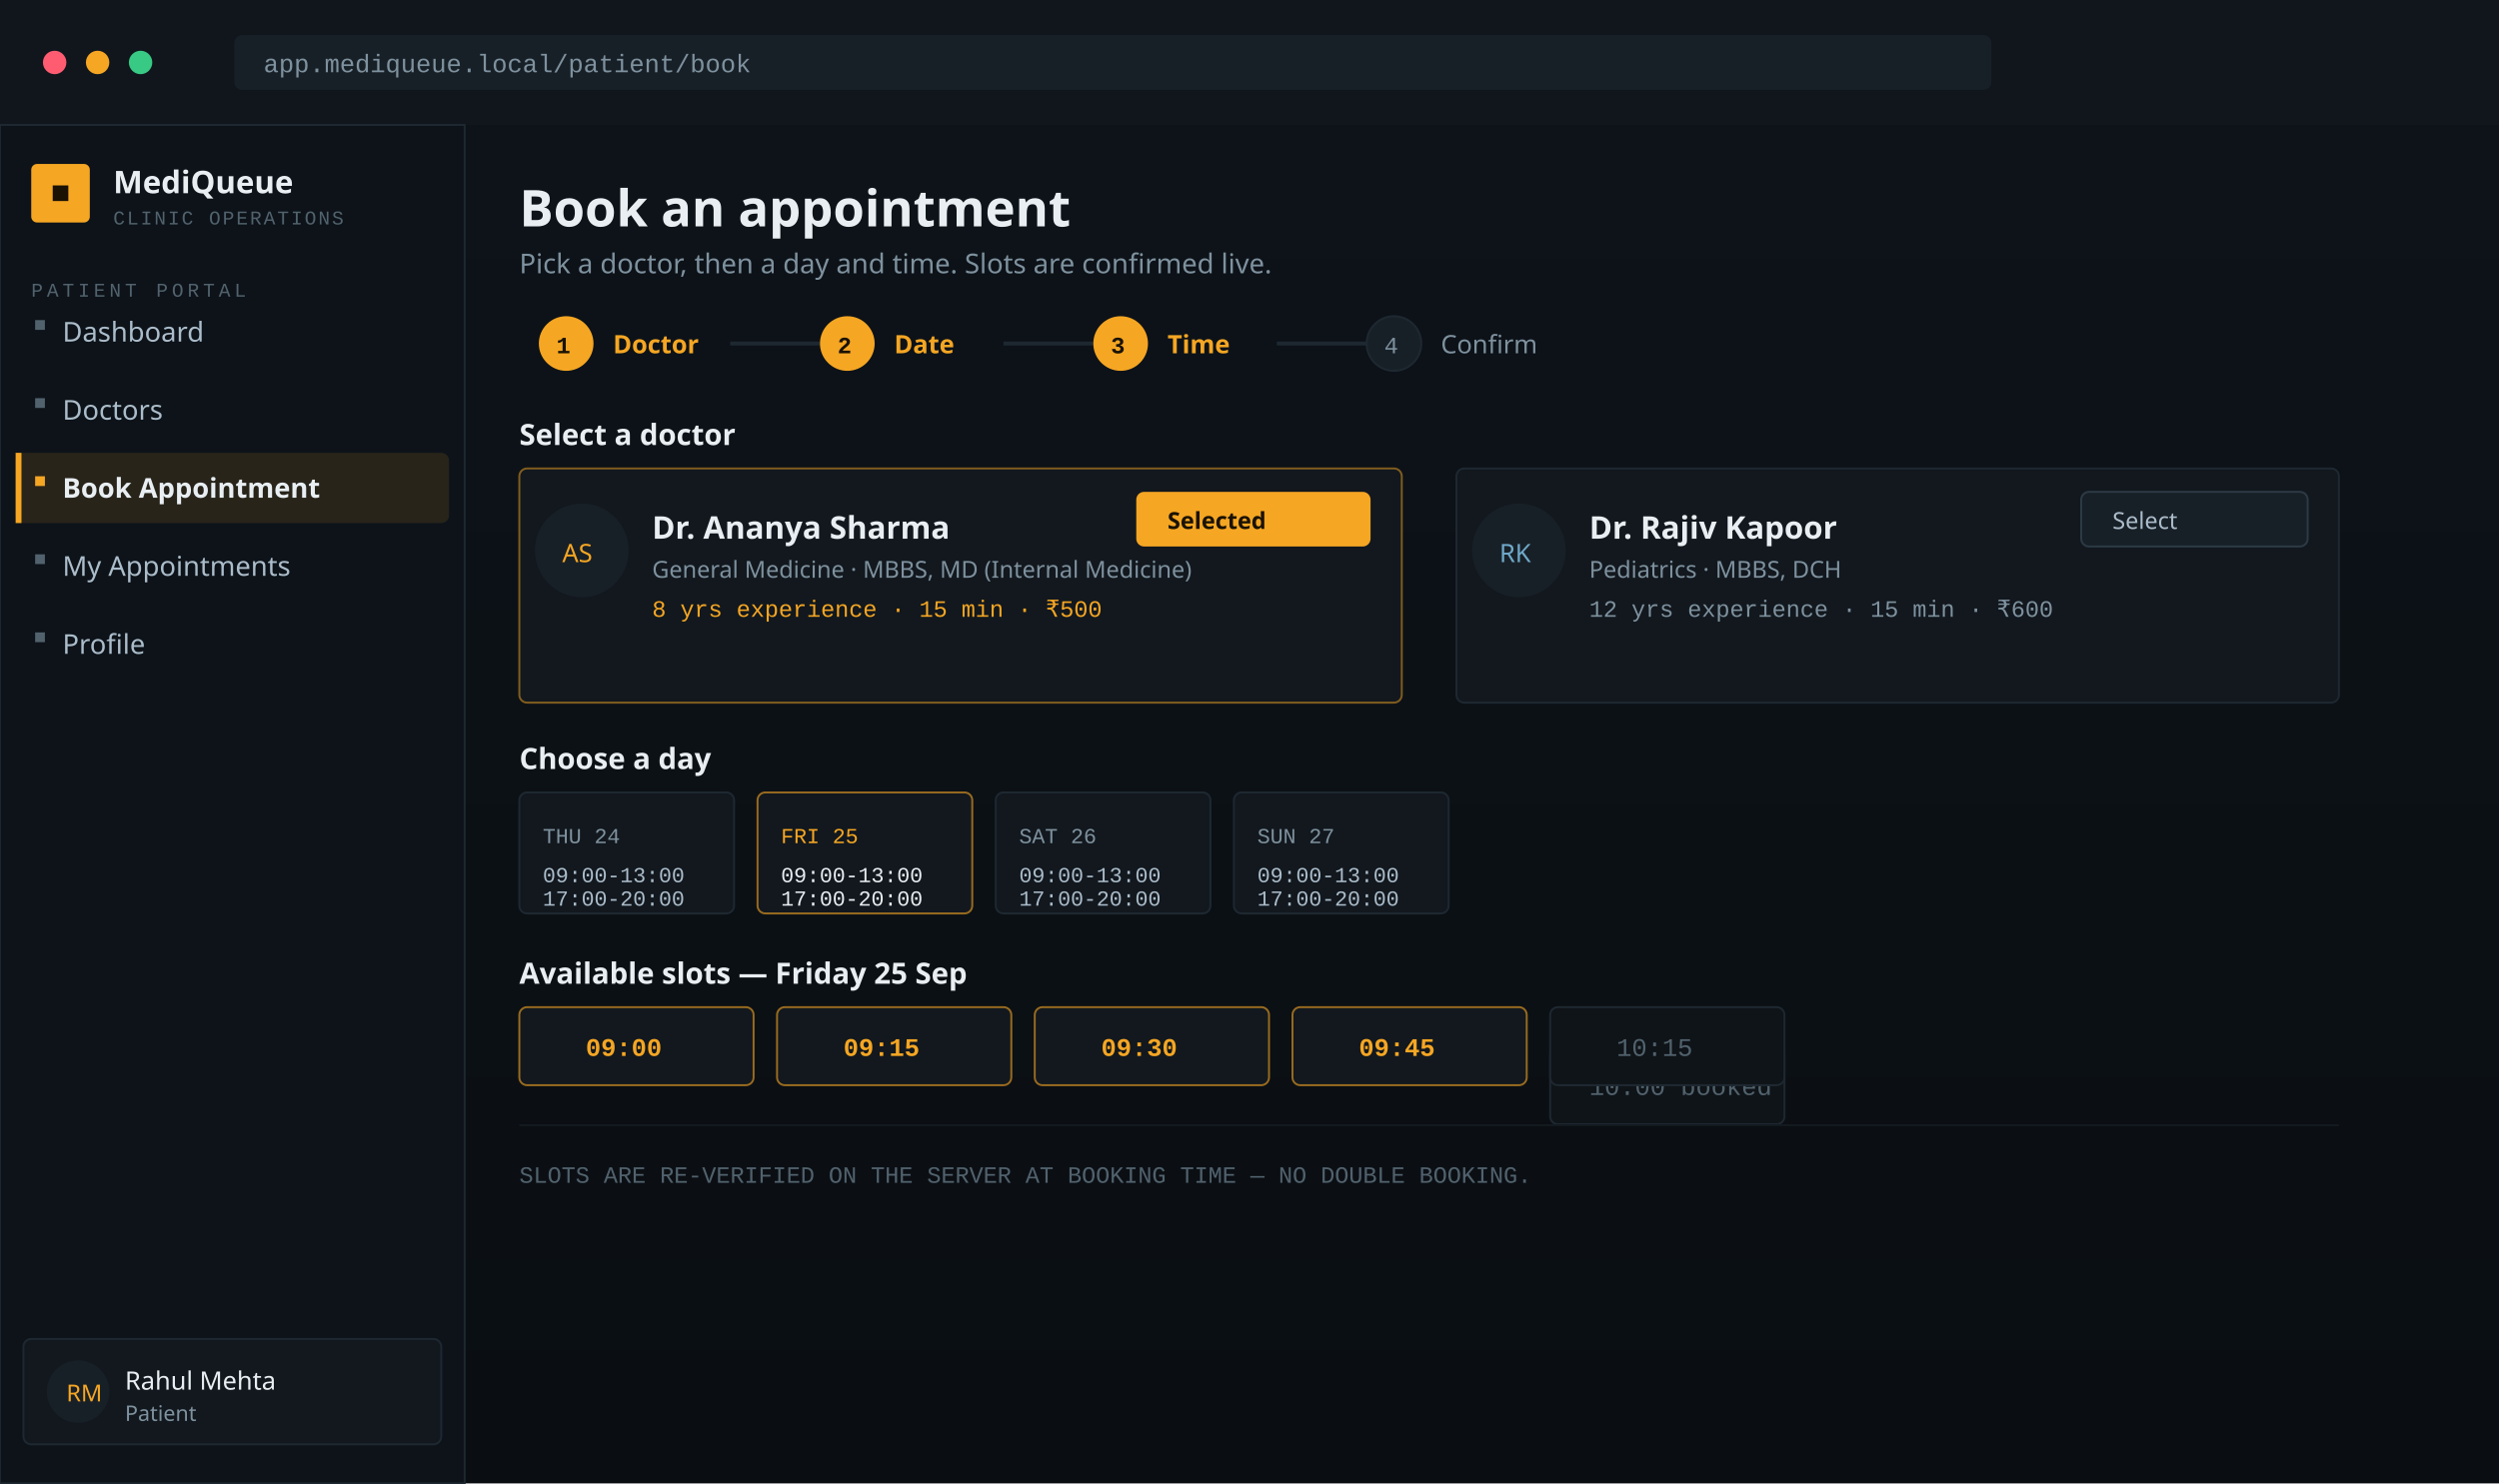
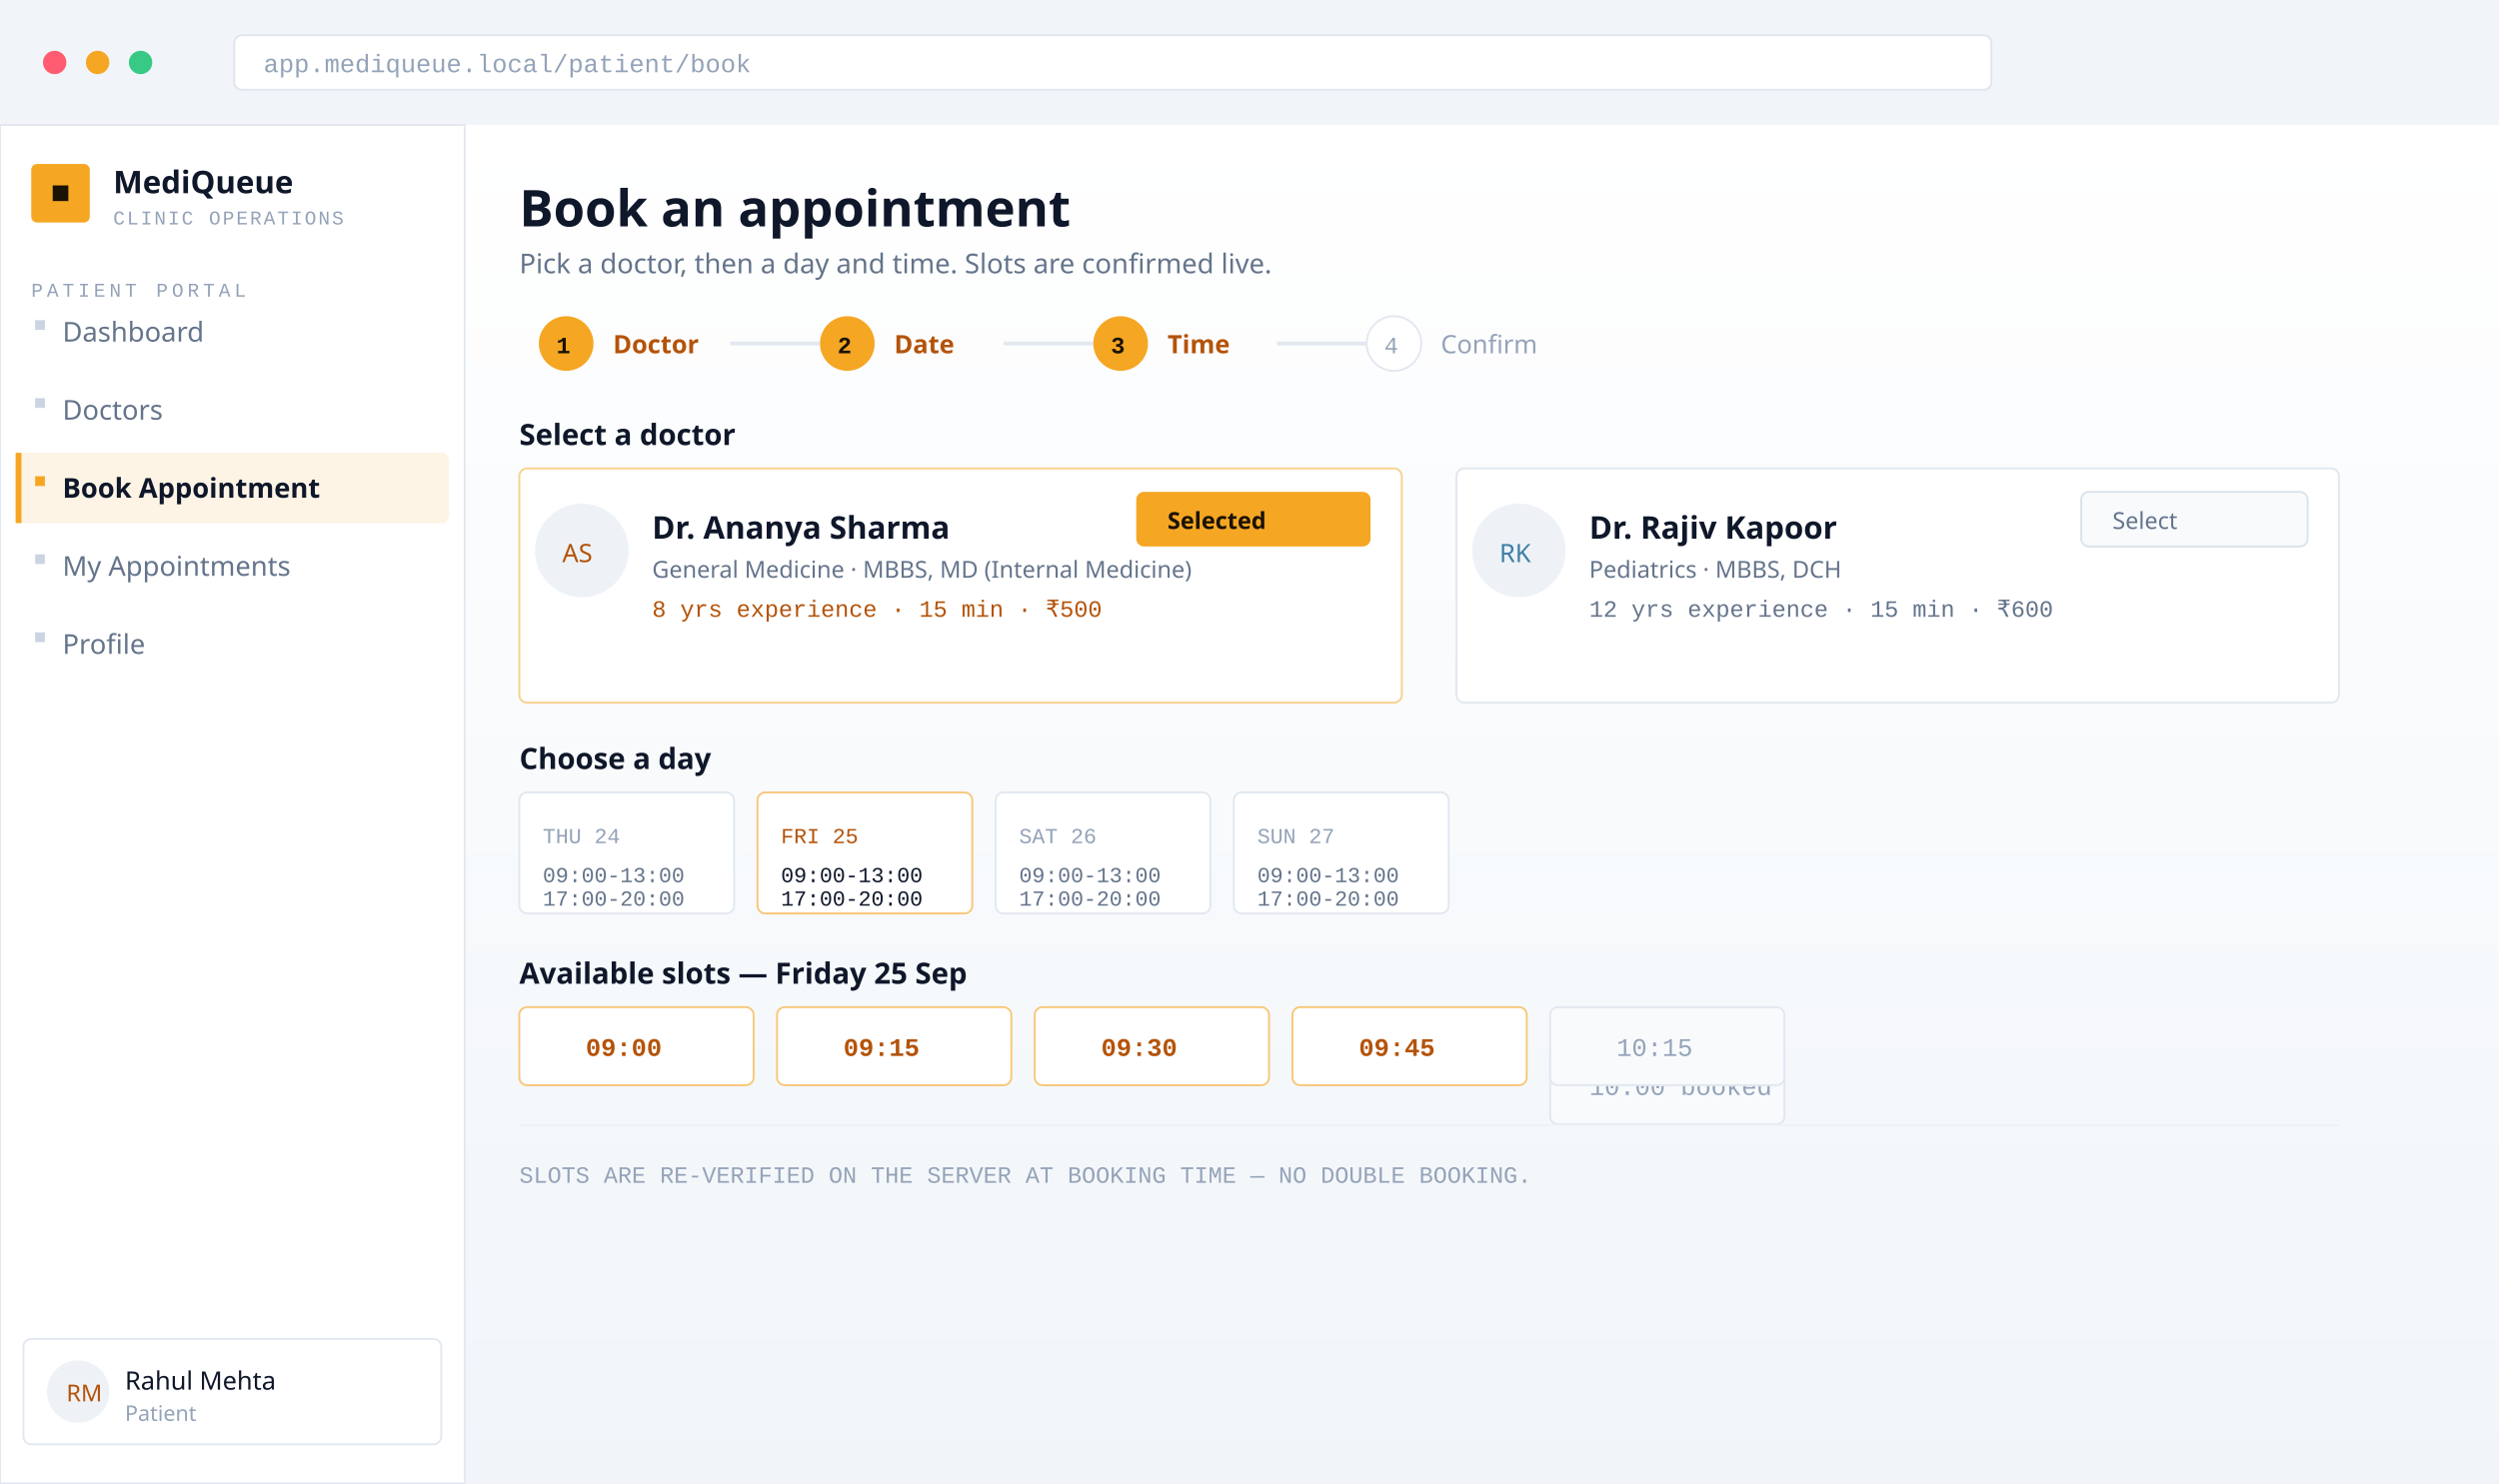
<svg xmlns="http://www.w3.org/2000/svg" width="1280" height="760" viewBox="0 0 1280 760">
  <defs>
    <linearGradient id="bg" x1="0" y1="0" x2="0" y2="1">
-       <stop offset="0" stop-color="#0d1319" />
-       <stop offset="1" stop-color="#0a0e12" />
+       <stop offset="0" stop-color="#ffffff" />
+       <stop offset="1" stop-color="#f1f5f9" />
    </linearGradient>
  </defs>
-   <rect width="1280" height="64" fill="#10161c" />
+   <rect width="1280" height="64" fill="#f1f5f9" />
  <circle cx="28" cy="32" r="6" fill="#ff5c72" />
  <circle cx="50" cy="32" r="6" fill="#f5a623" />
  <circle cx="72" cy="32" r="6" fill="#38c984" />
-   <rect x="120" y="18" width="900" height="28" rx="4" fill="#182027" />
-   <text x="135" y="37" font-family="'Courier New', Consolas, monospace" font-size="13" fill="#7e919e">app.mediqueue.local/patient/book</text>
+   <rect x="120" y="18" width="900" height="28" rx="4" fill="#ffffff" stroke="#dfe6ee" />
+   <text x="135" y="37" font-family="'Courier New', Consolas, monospace" font-size="13" fill="#94a3b8">app.mediqueue.local/patient/book</text>
  <rect y="64" width="1280" height="696" fill="url(#bg)" />
-   <rect x="0" y="64" width="238" height="696" fill="#0d1319" stroke="#1e2831" />
+   <rect x="0" y="64" width="238" height="696" fill="#ffffff" stroke="#e2e8f0" />
  <rect x="16" y="84" width="30" height="30" fill="#f5a623" rx="3" />
  <rect x="27" y="95" width="8" height="8" fill="#1a1203" />
-   <text x="58" y="99" font-family="'Segoe UI', sans-serif" font-size="16" font-weight="700" fill="#e8eef2">MediQueue</text>
-   <text x="58" y="115" font-family="'Courier New', Consolas, monospace" font-size="10" letter-spacing="1" fill="#51626d">CLINIC OPERATIONS</text>
-   <text x="16" y="152" font-family="'Courier New', Consolas, monospace" font-size="10" letter-spacing="2" fill="#51626d">PATIENT PORTAL</text>
+   <text x="58" y="99" font-family="'Segoe UI', sans-serif" font-size="16" font-weight="700" fill="#0f172a">MediQueue</text>
+   <text x="58" y="115" font-family="'Courier New', Consolas, monospace" font-size="10" letter-spacing="1" fill="#94a3b8">CLINIC OPERATIONS</text>
+   <text x="16" y="152" font-family="'Courier New', Consolas, monospace" font-size="10" letter-spacing="2" fill="#94a3b8">PATIENT PORTAL</text>
  <g font-family="'Segoe UI', sans-serif" font-size="14">
-     <rect x="18" y="164" width="5" height="5" fill="#51626d" />
-     <text x="32" y="175" fill="#abbcca">Dashboard</text>
-     <rect x="18" y="204" width="5" height="5" fill="#51626d" />
-     <text x="32" y="215" fill="#abbcca">Doctors</text>
+     <rect x="18" y="164" width="5" height="5" fill="#cbd5e1" />
+     <text x="32" y="175" fill="#64748b">Dashboard</text>
+     <rect x="18" y="204" width="5" height="5" fill="#cbd5e1" />
+     <text x="32" y="215" fill="#64748b">Doctors</text>
    <rect x="8" y="232" width="222" height="36" rx="4" fill="rgba(245,166,35,0.12)" />
    <rect x="8" y="232" width="3" height="36" fill="#f5a623" />
    <rect x="18" y="244" width="5" height="5" fill="#f5a623" />
-     <text x="32" y="255" fill="#e8eef2" font-weight="600">Book Appointment</text>
-     <rect x="18" y="284" width="5" height="5" fill="#51626d" />
-     <text x="32" y="295" fill="#abbcca">My Appointments</text>
-     <rect x="18" y="324" width="5" height="5" fill="#51626d" />
-     <text x="32" y="335" fill="#abbcca">Profile</text>
+     <text x="32" y="255" fill="#0f172a" font-weight="600">Book Appointment</text>
+     <rect x="18" y="284" width="5" height="5" fill="#cbd5e1" />
+     <text x="32" y="295" fill="#64748b">My Appointments</text>
+     <rect x="18" y="324" width="5" height="5" fill="#cbd5e1" />
+     <text x="32" y="335" fill="#64748b">Profile</text>
  </g>
-   <rect x="12" y="686" width="214" height="54" rx="4" fill="#12181e" stroke="#1e2831" />
-   <circle cx="40" cy="713" r="16" fill="#182027" />
-   <text x="34" y="718" font-family="'Segoe UI', sans-serif" font-size="12" fill="#f5a623">RM</text>
-   <text x="64" y="712" font-family="'Segoe UI', sans-serif" font-size="13" fill="#e8eef2">Rahul Mehta</text>
-   <text x="64" y="728" font-family="'Segoe UI', sans-serif" font-size="11" fill="#7e919e">Patient</text>
-   <text x="266" y="116" font-family="'Segoe UI', sans-serif" font-size="26" font-weight="700" fill="#e8eef2">Book an appointment</text>
-   <text x="266" y="140" font-family="'Segoe UI', sans-serif" font-size="14" fill="#7e919e">Pick a doctor, then a day and time. Slots are confirmed live.</text>
+   <rect x="12" y="686" width="214" height="54" rx="4" fill="#ffffff" stroke="#e2e8f0" />
+   <circle cx="40" cy="713" r="16" fill="#eef2f7" />
+   <text x="34" y="718" font-family="'Segoe UI', sans-serif" font-size="12" fill="#b45309">RM</text>
+   <text x="64" y="712" font-family="'Segoe UI', sans-serif" font-size="13" fill="#0f172a">Rahul Mehta</text>
+   <text x="64" y="728" font-family="'Segoe UI', sans-serif" font-size="11" fill="#94a3b8">Patient</text>
+   <text x="266" y="116" font-family="'Segoe UI', sans-serif" font-size="26" font-weight="700" fill="#0f172a">Book an appointment</text>
+   <text x="266" y="140" font-family="'Segoe UI', sans-serif" font-size="14" fill="#64748b">Pick a doctor, then a day and time. Slots are confirmed live.</text>
  <g font-family="'Segoe UI', sans-serif" font-size="13">
    <circle cx="290" cy="176" r="14" fill="#f5a623" />
    <text x="285" y="181" font-family="'Courier New', Consolas, monospace" font-size="12" font-weight="700" fill="#1a1203">1</text>
-     <text x="314" y="181" fill="#f5a623" font-weight="700">Doctor</text>
-     <line x1="374" y1="176" x2="420" y2="176" stroke="#1e2831" stroke-width="2" />
+     <text x="314" y="181" fill="#b45309" font-weight="700">Doctor</text>
+     <line x1="374" y1="176" x2="420" y2="176" stroke="#e2e8f0" stroke-width="2" />
    <circle cx="434" cy="176" r="14" fill="#f5a623" />
    <text x="429" y="181" font-family="'Courier New', Consolas, monospace" font-size="12" font-weight="700" fill="#1a1203">2</text>
-     <text x="458" y="181" fill="#f5a623" font-weight="700">Date</text>
-     <line x1="514" y1="176" x2="560" y2="176" stroke="#1e2831" stroke-width="2" />
+     <text x="458" y="181" fill="#b45309" font-weight="700">Date</text>
+     <line x1="514" y1="176" x2="560" y2="176" stroke="#e2e8f0" stroke-width="2" />
    <circle cx="574" cy="176" r="14" fill="#f5a623" />
    <text x="569" y="181" font-family="'Courier New', Consolas, monospace" font-size="12" font-weight="700" fill="#1a1203">3</text>
-     <text x="598" y="181" fill="#f5a623" font-weight="700">Time</text>
-     <line x1="654" y1="176" x2="700" y2="176" stroke="#1e2831" stroke-width="2" />
-     <circle cx="714" cy="176" r="14" fill="#182027" stroke="#1e2831" />
-     <text x="709" y="181" font-family="'Courier New', Consolas, monospace" font-size="12" fill="#7e919e">4</text>
-     <text x="738" y="181" fill="#7e919e">Confirm</text>
+     <text x="598" y="181" fill="#b45309" font-weight="700">Time</text>
+     <line x1="654" y1="176" x2="700" y2="176" stroke="#e2e8f0" stroke-width="2" />
+     <circle cx="714" cy="176" r="14" fill="#ffffff" stroke="#e2e8f0" />
+     <text x="709" y="181" font-family="'Courier New', Consolas, monospace" font-size="12" fill="#94a3b8">4</text>
+     <text x="738" y="181" fill="#94a3b8">Confirm</text>
  </g>
-   <text x="266" y="228" font-family="'Segoe UI', sans-serif" font-size="15" font-weight="700" fill="#e8eef2">Select a doctor</text>
-   <rect x="266" y="240" width="452" height="120" rx="4" fill="#12181e" stroke="rgba(245,166,35,0.5)" />
-   <circle cx="298" cy="282" r="24" fill="#182027" />
-   <text x="288" y="288" font-family="'Segoe UI', sans-serif" font-size="13" fill="#f5a623">AS</text>
-   <text x="334" y="276" font-family="'Segoe UI', sans-serif" font-size="16" font-weight="700" fill="#e8eef2">Dr. Ananya Sharma</text>
-   <text x="334" y="296" font-family="'Segoe UI', sans-serif" font-size="12" fill="#7e919e">General Medicine · MBBS, MD (Internal Medicine)</text>
-   <text x="334" y="316" font-family="'Courier New', Consolas, monospace" font-size="12" fill="#f5a623">8 yrs experience · 15 min · ₹500</text>
+   <text x="266" y="228" font-family="'Segoe UI', sans-serif" font-size="15" font-weight="700" fill="#0f172a">Select a doctor</text>
+   <rect x="266" y="240" width="452" height="120" rx="4" fill="#ffffff" stroke="rgba(245,166,35,0.5)" />
+   <circle cx="298" cy="282" r="24" fill="#eef2f7" />
+   <text x="288" y="288" font-family="'Segoe UI', sans-serif" font-size="13" fill="#b45309">AS</text>
+   <text x="334" y="276" font-family="'Segoe UI', sans-serif" font-size="16" font-weight="700" fill="#0f172a">Dr. Ananya Sharma</text>
+   <text x="334" y="296" font-family="'Segoe UI', sans-serif" font-size="12" fill="#64748b">General Medicine · MBBS, MD (Internal Medicine)</text>
+   <text x="334" y="316" font-family="'Courier New', Consolas, monospace" font-size="12" fill="#b45309">8 yrs experience · 15 min · ₹500</text>
  <rect x="582" y="252" width="120" height="28" rx="4" fill="#f5a623" />
  <text x="598" y="271" font-family="'Segoe UI', sans-serif" font-size="12" font-weight="700" fill="#1a1203">Selected</text>
-   <rect x="746" y="240" width="452" height="120" rx="4" fill="#12181e" stroke="#1e2831" />
-   <circle cx="778" cy="282" r="24" fill="#182027" />
-   <text x="768" y="288" font-family="'Segoe UI', sans-serif" font-size="13" fill="#6fa9c9">RK</text>
-   <text x="814" y="276" font-family="'Segoe UI', sans-serif" font-size="16" font-weight="700" fill="#e8eef2">Dr. Rajiv Kapoor</text>
-   <text x="814" y="296" font-family="'Segoe UI', sans-serif" font-size="12" fill="#7e919e">Pediatrics · MBBS, DCH</text>
-   <text x="814" y="316" font-family="'Courier New', Consolas, monospace" font-size="12" fill="#7e919e">12 yrs experience · 15 min · ₹600</text>
-   <rect x="1066" y="252" width="116" height="28" rx="4" fill="#182027" stroke="#2c3a45" />
-   <text x="1082" y="271" font-family="'Segoe UI', sans-serif" font-size="12" fill="#abbcca">Select</text>
-   <text x="266" y="394" font-family="'Segoe UI', sans-serif" font-size="15" font-weight="700" fill="#e8eef2">Choose a day</text>
+   <rect x="746" y="240" width="452" height="120" rx="4" fill="#ffffff" stroke="#e2e8f0" />
+   <circle cx="778" cy="282" r="24" fill="#eef2f7" />
+   <text x="768" y="288" font-family="'Segoe UI', sans-serif" font-size="13" fill="#3d7ea6">RK</text>
+   <text x="814" y="276" font-family="'Segoe UI', sans-serif" font-size="16" font-weight="700" fill="#0f172a">Dr. Rajiv Kapoor</text>
+   <text x="814" y="296" font-family="'Segoe UI', sans-serif" font-size="12" fill="#64748b">Pediatrics · MBBS, DCH</text>
+   <text x="814" y="316" font-family="'Courier New', Consolas, monospace" font-size="12" fill="#64748b">12 yrs experience · 15 min · ₹600</text>
+   <rect x="1066" y="252" width="116" height="28" rx="4" fill="#f8fafc" stroke="#dbe3ec" />
+   <text x="1082" y="271" font-family="'Segoe UI', sans-serif" font-size="12" fill="#64748b">Select</text>
+   <text x="266" y="394" font-family="'Segoe UI', sans-serif" font-size="15" font-weight="700" fill="#0f172a">Choose a day</text>
  <g>
-     <rect x="266" y="406" width="110" height="62" rx="4" fill="#12181e" stroke="#1e2831" />
-     <text x="278" y="432" font-family="'Courier New', Consolas, monospace" font-size="11" fill="#7e919e">THU 24</text>
-     <text x="278" y="452" font-family="'Courier New', Consolas, monospace" font-size="11" fill="#abbcca">09:00-13:00</text>
-     <text x="278" y="464" font-family="'Courier New', Consolas, monospace" font-size="11" fill="#abbcca">17:00-20:00</text>
-     <rect x="388" y="406" width="110" height="62" rx="4" fill="#12181e" stroke="rgba(245,166,35,0.6)" />
-     <text x="400" y="432" font-family="'Courier New', Consolas, monospace" font-size="11" fill="#f5a623">FRI 25</text>
-     <text x="400" y="452" font-family="'Courier New', Consolas, monospace" font-size="11" fill="#e8eef2">09:00-13:00</text>
-     <text x="400" y="464" font-family="'Courier New', Consolas, monospace" font-size="11" fill="#e8eef2">17:00-20:00</text>
-     <rect x="510" y="406" width="110" height="62" rx="4" fill="#12181e" stroke="#1e2831" />
-     <text x="522" y="432" font-family="'Courier New', Consolas, monospace" font-size="11" fill="#7e919e">SAT 26</text>
-     <text x="522" y="452" font-family="'Courier New', Consolas, monospace" font-size="11" fill="#abbcca">09:00-13:00</text>
-     <text x="522" y="464" font-family="'Courier New', Consolas, monospace" font-size="11" fill="#abbcca">17:00-20:00</text>
-     <rect x="632" y="406" width="110" height="62" rx="4" fill="#12181e" stroke="#1e2831" />
-     <text x="644" y="432" font-family="'Courier New', Consolas, monospace" font-size="11" fill="#7e919e">SUN 27</text>
-     <text x="644" y="452" font-family="'Courier New', Consolas, monospace" font-size="11" fill="#abbcca">09:00-13:00</text>
-     <text x="644" y="464" font-family="'Courier New', Consolas, monospace" font-size="11" fill="#abbcca">17:00-20:00</text>
+     <rect x="266" y="406" width="110" height="62" rx="4" fill="#ffffff" stroke="#e2e8f0" />
+     <text x="278" y="432" font-family="'Courier New', Consolas, monospace" font-size="11" fill="#94a3b8">THU 24</text>
+     <text x="278" y="452" font-family="'Courier New', Consolas, monospace" font-size="11" fill="#64748b">09:00-13:00</text>
+     <text x="278" y="464" font-family="'Courier New', Consolas, monospace" font-size="11" fill="#64748b">17:00-20:00</text>
+     <rect x="388" y="406" width="110" height="62" rx="4" fill="#ffffff" stroke="rgba(245,166,35,0.6)" />
+     <text x="400" y="432" font-family="'Courier New', Consolas, monospace" font-size="11" fill="#b45309">FRI 25</text>
+     <text x="400" y="452" font-family="'Courier New', Consolas, monospace" font-size="11" fill="#0f172a">09:00-13:00</text>
+     <text x="400" y="464" font-family="'Courier New', Consolas, monospace" font-size="11" fill="#0f172a">17:00-20:00</text>
+     <rect x="510" y="406" width="110" height="62" rx="4" fill="#ffffff" stroke="#e2e8f0" />
+     <text x="522" y="432" font-family="'Courier New', Consolas, monospace" font-size="11" fill="#94a3b8">SAT 26</text>
+     <text x="522" y="452" font-family="'Courier New', Consolas, monospace" font-size="11" fill="#64748b">09:00-13:00</text>
+     <text x="522" y="464" font-family="'Courier New', Consolas, monospace" font-size="11" fill="#64748b">17:00-20:00</text>
+     <rect x="632" y="406" width="110" height="62" rx="4" fill="#ffffff" stroke="#e2e8f0" />
+     <text x="644" y="432" font-family="'Courier New', Consolas, monospace" font-size="11" fill="#94a3b8">SUN 27</text>
+     <text x="644" y="452" font-family="'Courier New', Consolas, monospace" font-size="11" fill="#64748b">09:00-13:00</text>
+     <text x="644" y="464" font-family="'Courier New', Consolas, monospace" font-size="11" fill="#64748b">17:00-20:00</text>
  </g>
-   <text x="266" y="504" font-family="'Segoe UI', sans-serif" font-size="15" font-weight="700" fill="#e8eef2">Available slots — Friday 25 Sep</text>
+   <text x="266" y="504" font-family="'Segoe UI', sans-serif" font-size="15" font-weight="700" fill="#0f172a">Available slots — Friday 25 Sep</text>
  <g font-family="'Courier New', Consolas, monospace" font-size="13">
-     <rect x="266" y="516" width="120" height="40" rx="4" fill="#12181e" stroke="rgba(245,166,35,0.6)" />
-     <text x="300" y="541" fill="#f5a623" font-weight="700">09:00</text>
-     <rect x="398" y="516" width="120" height="40" rx="4" fill="#12181e" stroke="rgba(245,166,35,0.6)" />
-     <text x="432" y="541" fill="#f5a623" font-weight="700">09:15</text>
-     <rect x="530" y="516" width="120" height="40" rx="4" fill="#12181e" stroke="rgba(245,166,35,0.6)" />
-     <text x="564" y="541" fill="#f5a623" font-weight="700">09:30</text>
-     <rect x="662" y="516" width="120" height="40" rx="4" fill="#12181e" stroke="rgba(245,166,35,0.6)" />
-     <text x="696" y="541" fill="#f5a623" font-weight="700">09:45</text>
-     <rect x="794" y="536" width="120" height="40" rx="4" fill="#0f1418" stroke="#1e2831" />
-     <text x="814" y="561" fill="#51626d">10:00 booked</text>
-     <rect x="794" y="516" width="120" height="40" rx="4" fill="#0f1418" stroke="#1e2831" />
-     <text x="828" y="541" fill="#51626d">10:15</text>
+     <rect x="266" y="516" width="120" height="40" rx="4" fill="#ffffff" stroke="rgba(245,166,35,0.6)" />
+     <text x="300" y="541" fill="#b45309" font-weight="700">09:00</text>
+     <rect x="398" y="516" width="120" height="40" rx="4" fill="#ffffff" stroke="rgba(245,166,35,0.6)" />
+     <text x="432" y="541" fill="#b45309" font-weight="700">09:15</text>
+     <rect x="530" y="516" width="120" height="40" rx="4" fill="#ffffff" stroke="rgba(245,166,35,0.6)" />
+     <text x="564" y="541" fill="#b45309" font-weight="700">09:30</text>
+     <rect x="662" y="516" width="120" height="40" rx="4" fill="#ffffff" stroke="rgba(245,166,35,0.6)" />
+     <text x="696" y="541" fill="#b45309" font-weight="700">09:45</text>
+     <rect x="794" y="536" width="120" height="40" rx="4" fill="#f8fafc" stroke="#e2e8f0" />
+     <text x="814" y="561" fill="#94a3b8">10:00 booked</text>
+     <rect x="794" y="516" width="120" height="40" rx="4" fill="#f8fafc" stroke="#e2e8f0" />
+     <text x="828" y="541" fill="#94a3b8">10:15</text>
  </g>
-   <rect x="266" y="576" width="932" height="1" fill="#131a20" />
-   <text x="266" y="606" font-family="'Courier New', Consolas, monospace" font-size="12" fill="#51626d">SLOTS ARE RE-VERIFIED ON THE SERVER AT BOOKING TIME — NO DOUBLE BOOKING.</text>
+   <rect x="266" y="576" width="932" height="1" fill="#eef2f6" />
+   <text x="266" y="606" font-family="'Courier New', Consolas, monospace" font-size="12" fill="#94a3b8">SLOTS ARE RE-VERIFIED ON THE SERVER AT BOOKING TIME — NO DOUBLE BOOKING.</text>
</svg>
